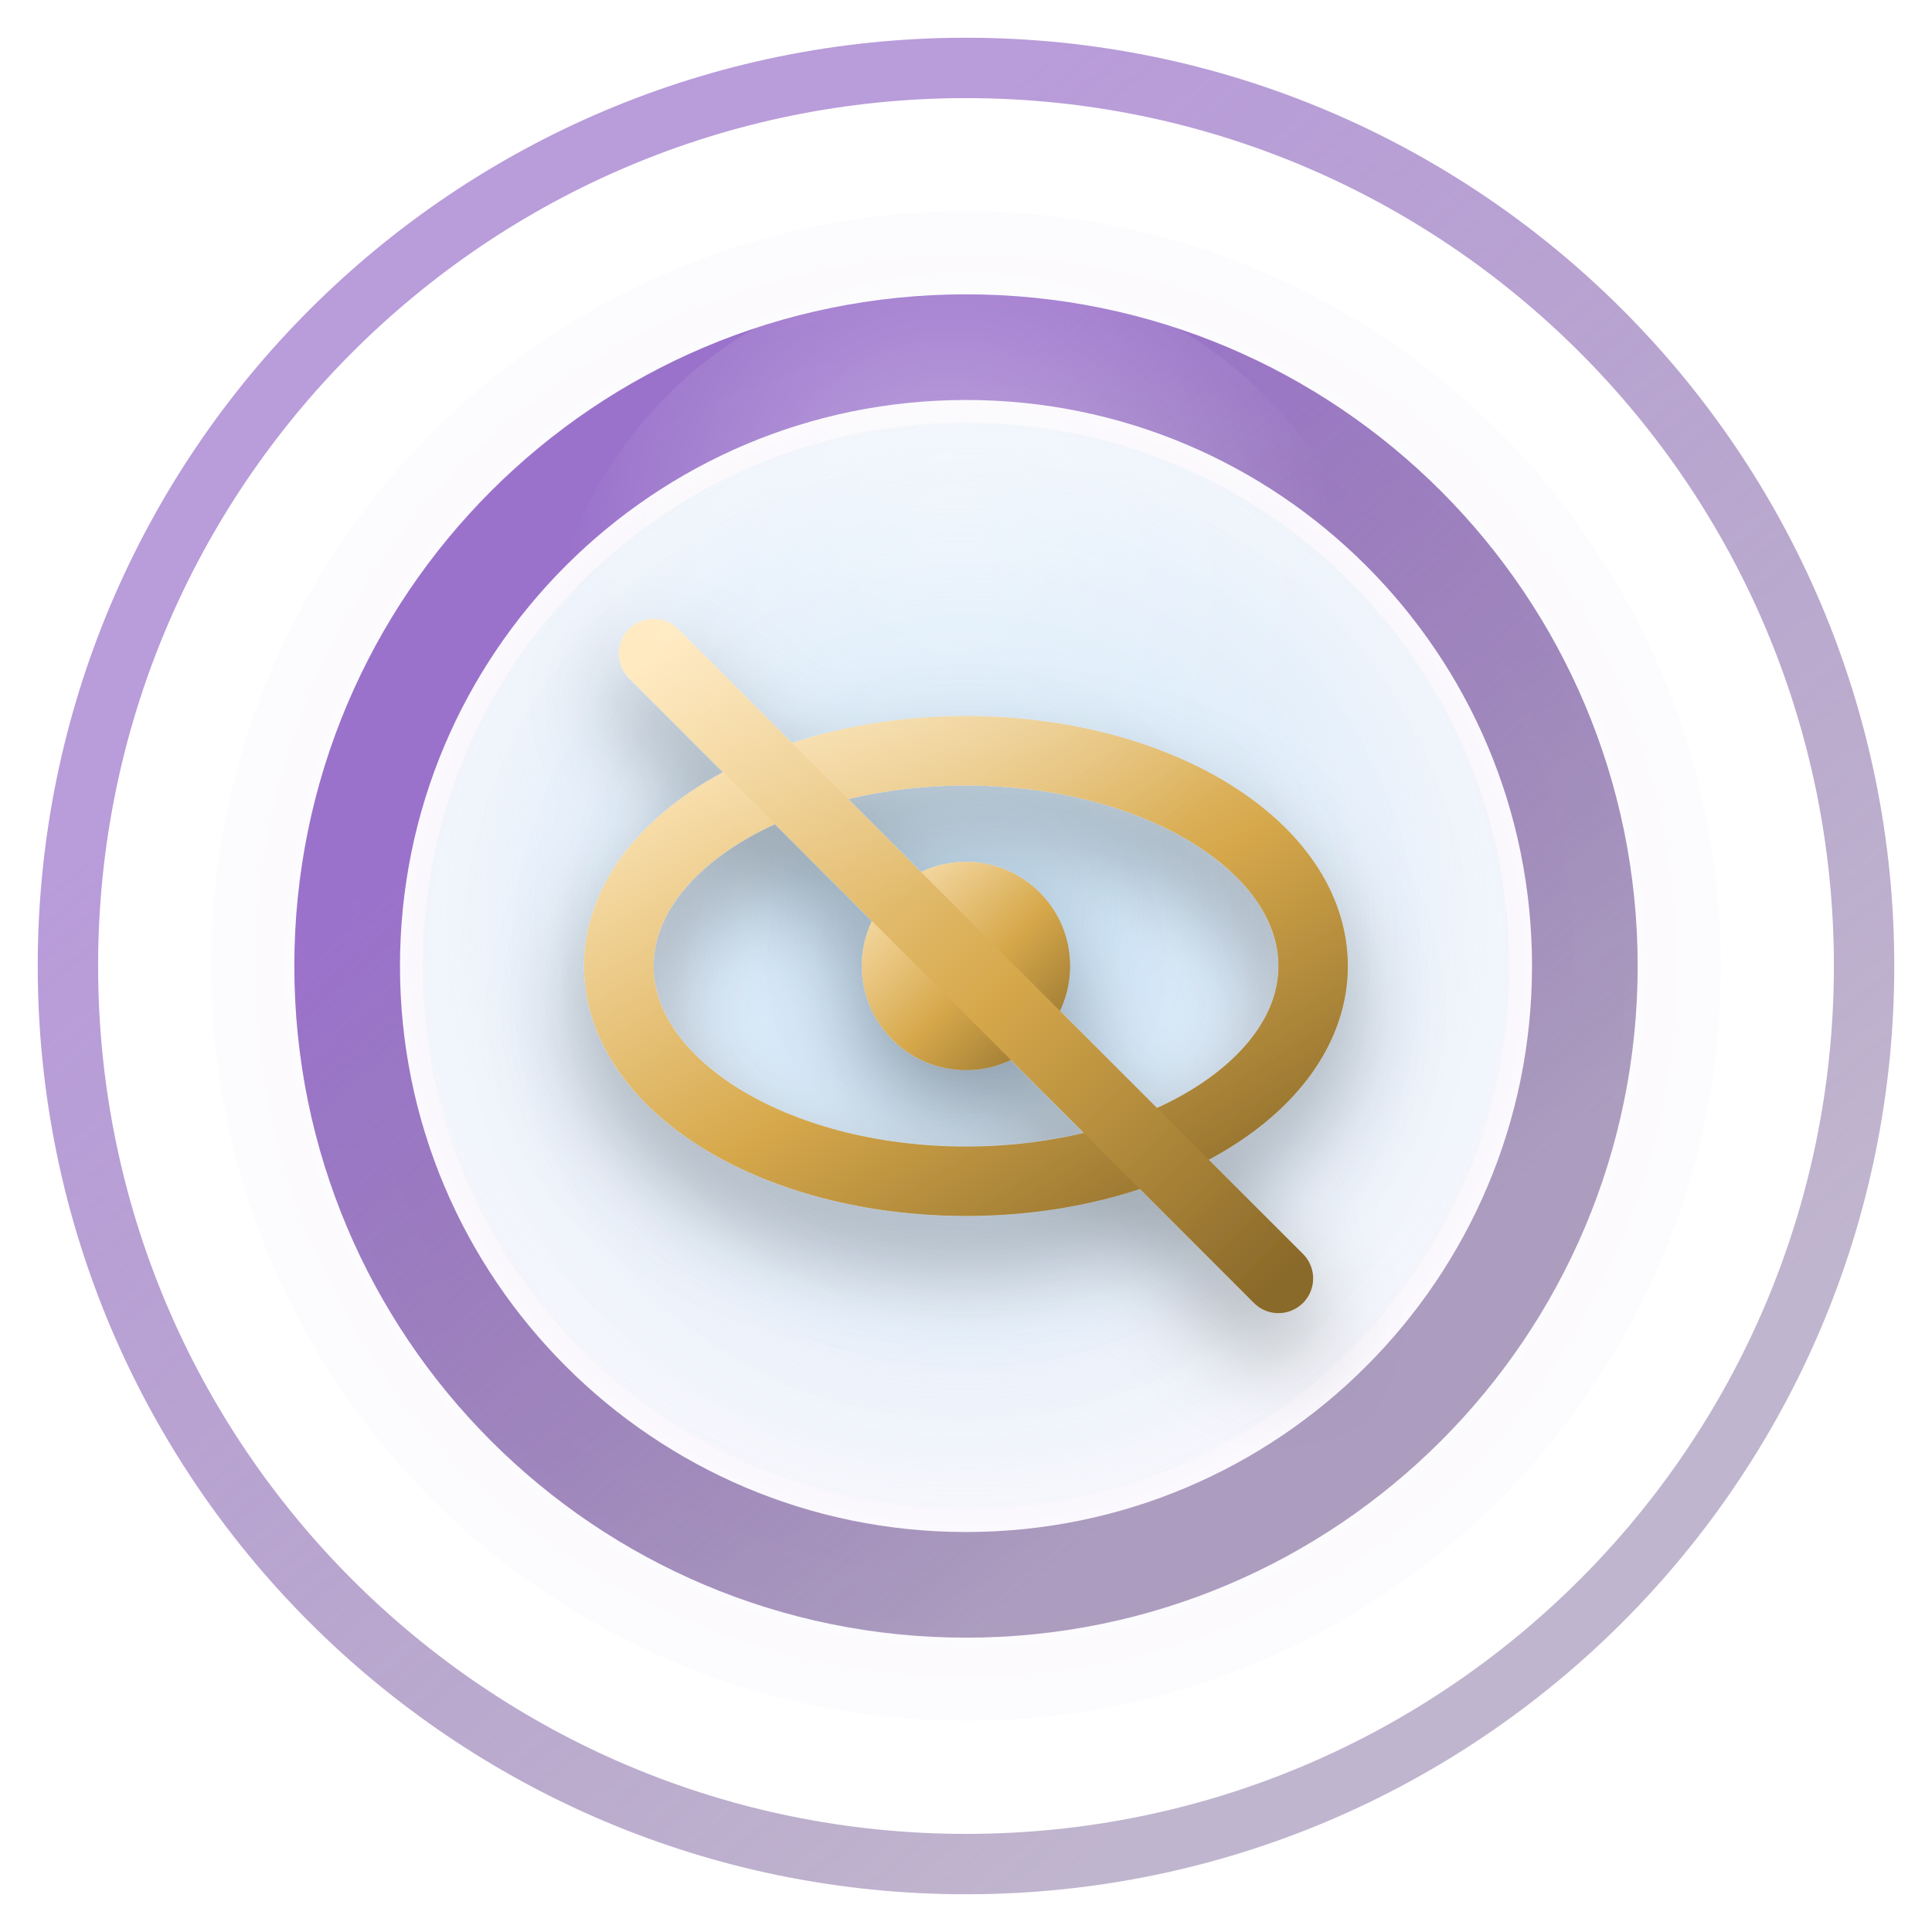
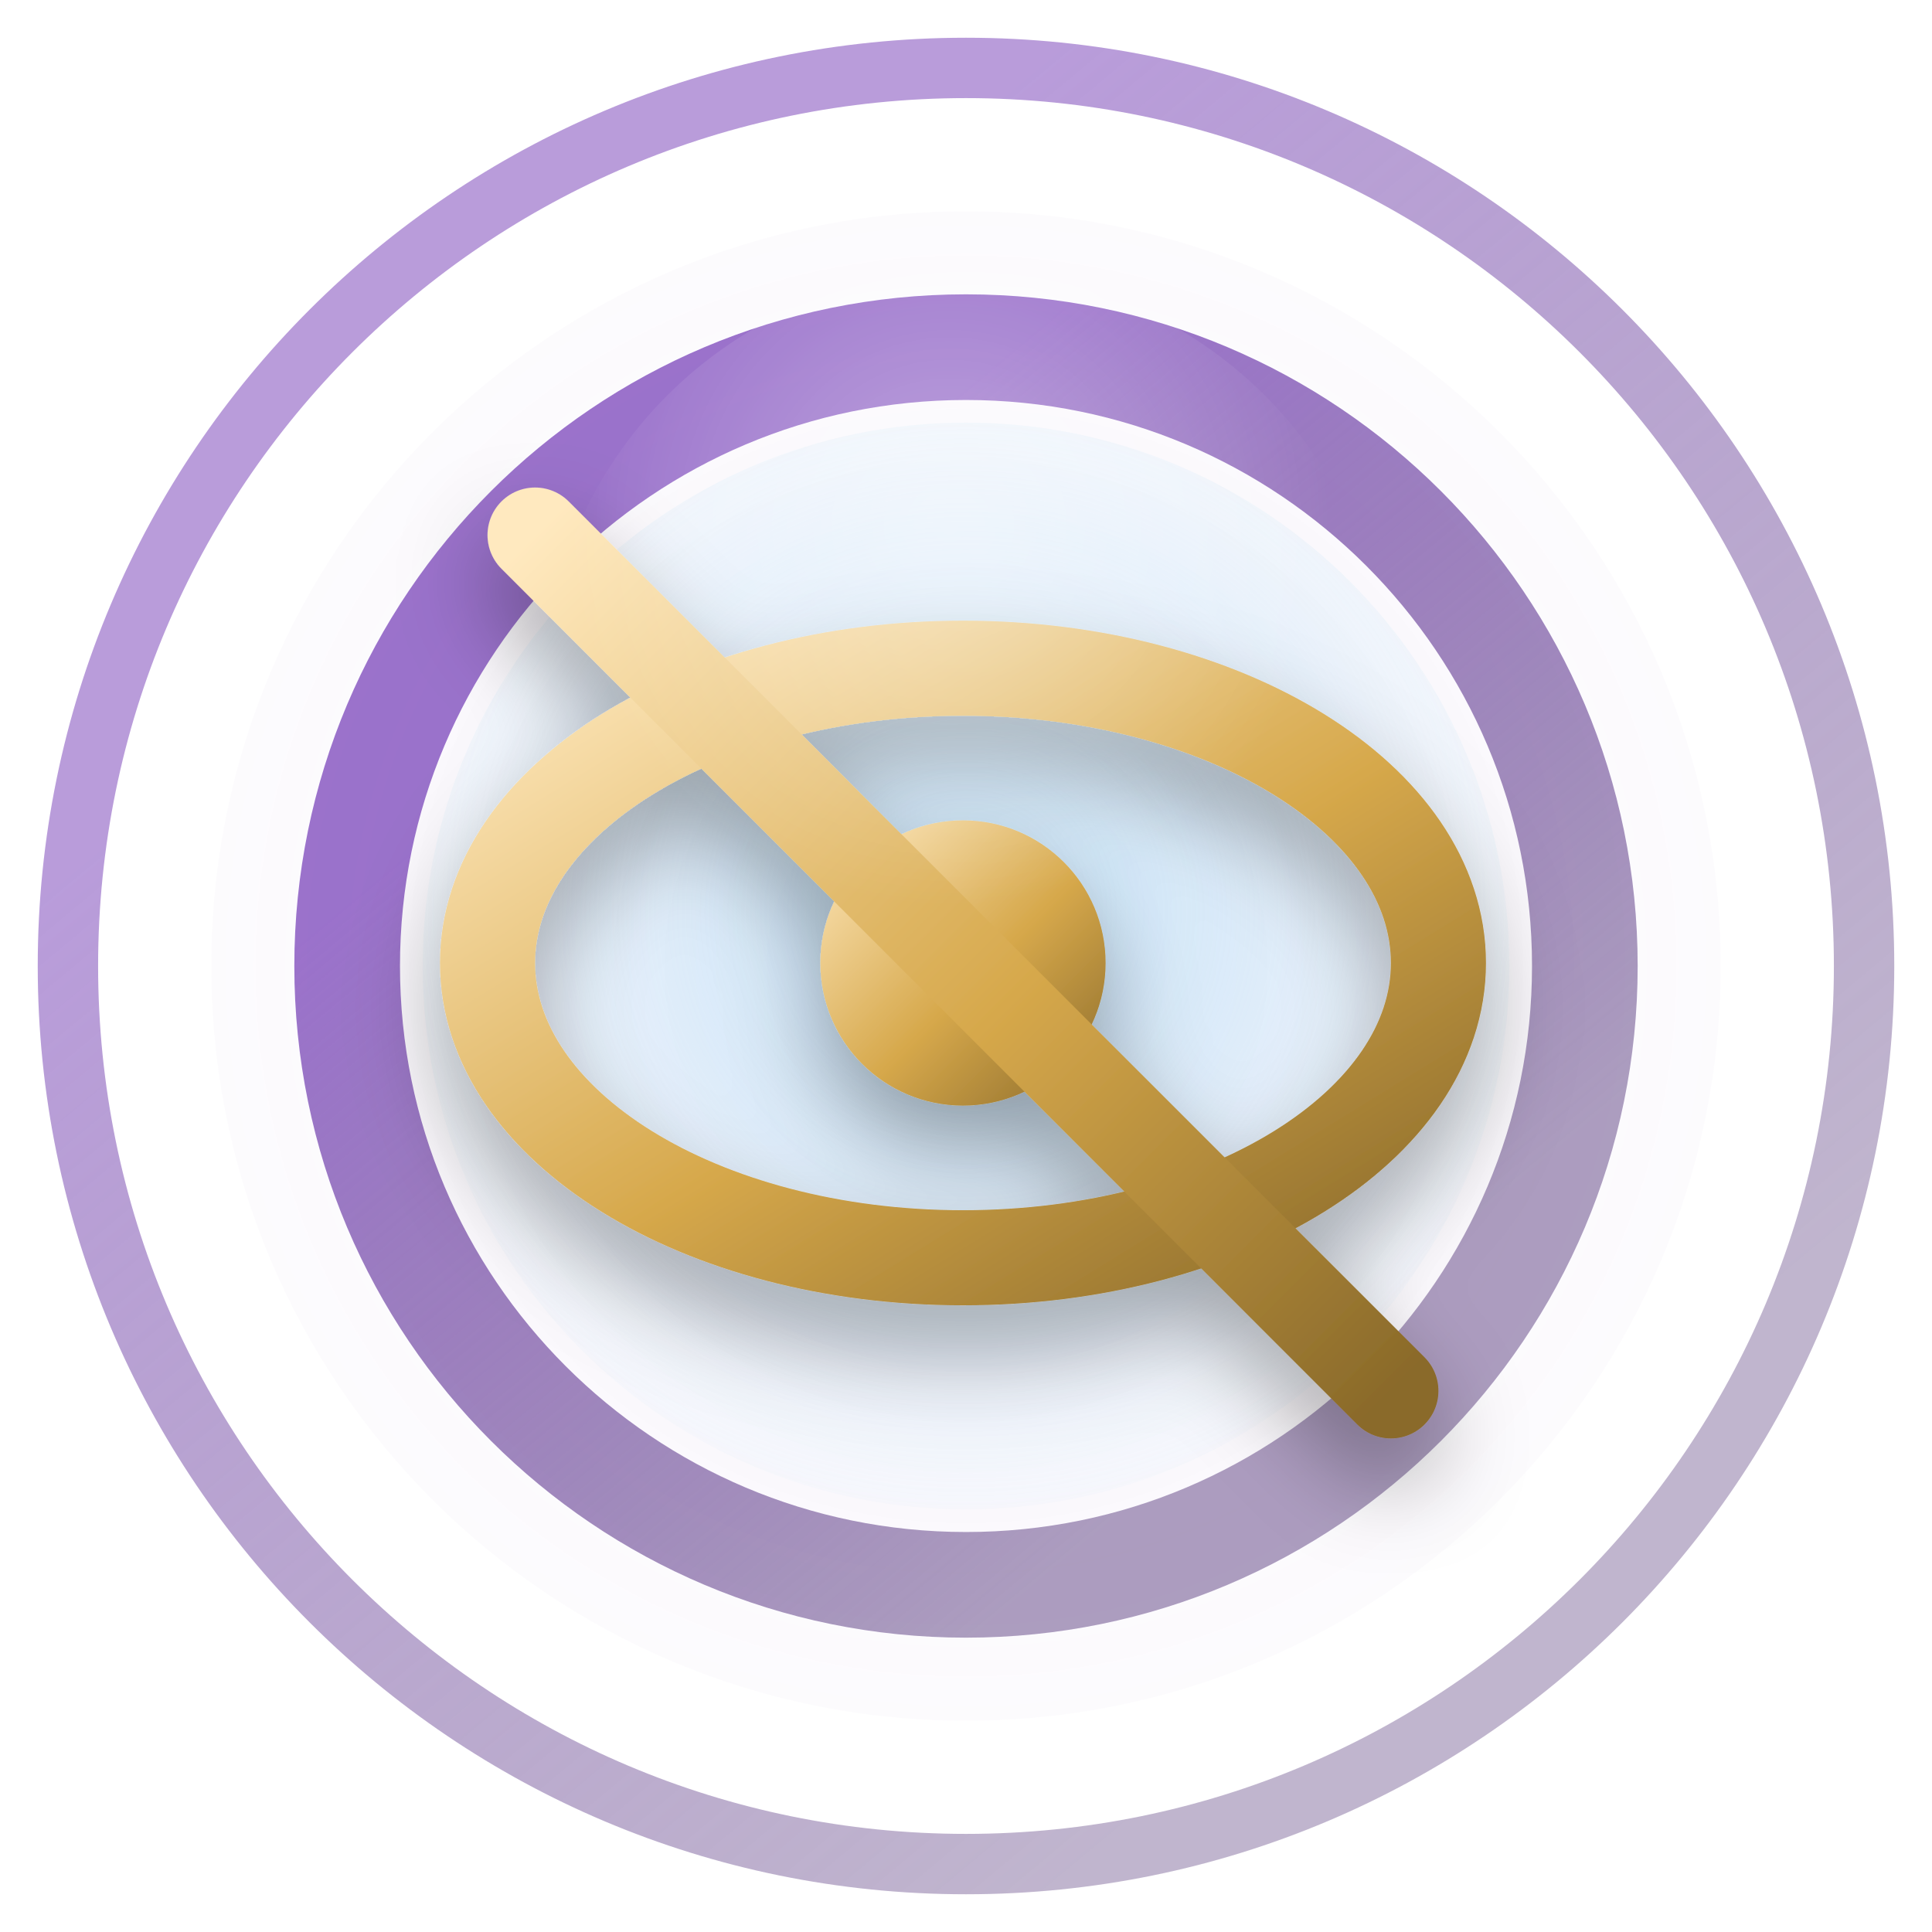
<svg xmlns="http://www.w3.org/2000/svg" width="256" height="256" viewBox="0 0 256 256">
  <defs>
    <radialGradient id="halo" cx="50%" cy="50%" r="70%">
      <stop offset="0%" stop-color="#8A5AC2" stop-opacity="0.08" />
      <stop offset="100%" stop-color="#8A5AC2" stop-opacity="0" />
    </radialGradient>
    <linearGradient id="innerRing" x1="30%" y1="20%" x2="80%" y2="80%">
      <stop offset="0%" stop-color="#8A5AC2" stop-opacity="0.85" />
      <stop offset="100%" stop-color="#4B2B73" stop-opacity="0.45" />
    </linearGradient>
    <linearGradient id="outerRing" x1="30%" y1="20%" x2="80%" y2="80%">
      <stop offset="0%" stop-color="#8A5AC2" stop-opacity="0.6" />
      <stop offset="100%" stop-color="#4B2B73" stop-opacity="0.35" />
    </linearGradient>
    <linearGradient id="gold" x1="0%" y1="0%" x2="100%" y2="100%">
      <stop offset="0%" stop-color="#FFE9BF" />
      <stop offset="55%" stop-color="#D6A84B" />
      <stop offset="100%" stop-color="#8A6A2A" />
    </linearGradient>
    <radialGradient id="glow" cx="50%" cy="45%" r="60%">
      <stop offset="0%" stop-color="#9fd6f5" stop-opacity="0.55" />
      <stop offset="100%" stop-color="#9fd6f5" stop-opacity="0" />
    </radialGradient>
    <radialGradient id="specTop" cx="48%" cy="30%" r="45%">
      <stop offset="0%" stop-color="#ffffff" stop-opacity="0.4" />
      <stop offset="100%" stop-color="#ffffff" stop-opacity="0" />
    </radialGradient>
    <filter id="softShadow" x="-40%" y="-40%" width="180%" height="180%">
      <feDropShadow dx="0" dy="6" stdDeviation="6" flood-color="#000000" flood-opacity="0.32" />
    </filter>
  </defs>
  <circle cx="128" cy="128" r="100" fill="url(#halo)" />
  <circle cx="128" cy="128" r="82" fill="none" stroke="url(#innerRing)" stroke-width="14" />
  <circle cx="128" cy="128" r="119" fill="none" stroke="url(#outerRing)" stroke-width="8" />
  <circle cx="128" cy="128" r="72" fill="url(#glow)" />
  <g filter="url(#softShadow)" id="simbolo">
-     <g transform="translate(72.8,72.8) scale(4.6)">
+     <g transform="translate(52,52) scale(6.3)">
      <path d="M2,12 A10,6.2 0 0 1 22,12 A10,6.2 0 0 1 2,12 Z" fill="none" stroke="url(#gold)" stroke-width="2" stroke-linecap="round" stroke-linejoin="round" />
      <circle cx="12" cy="12" r="3" fill="url(#gold)" stroke="none" />
      <path d="M3,3 L21,21" fill="none" stroke="url(#gold)" stroke-width="2" stroke-linecap="round" stroke-linejoin="round" />
    </g>
  </g>
  <circle cx="128" cy="92" r="56" fill="url(#specTop)" opacity="0.9" />
</svg>
